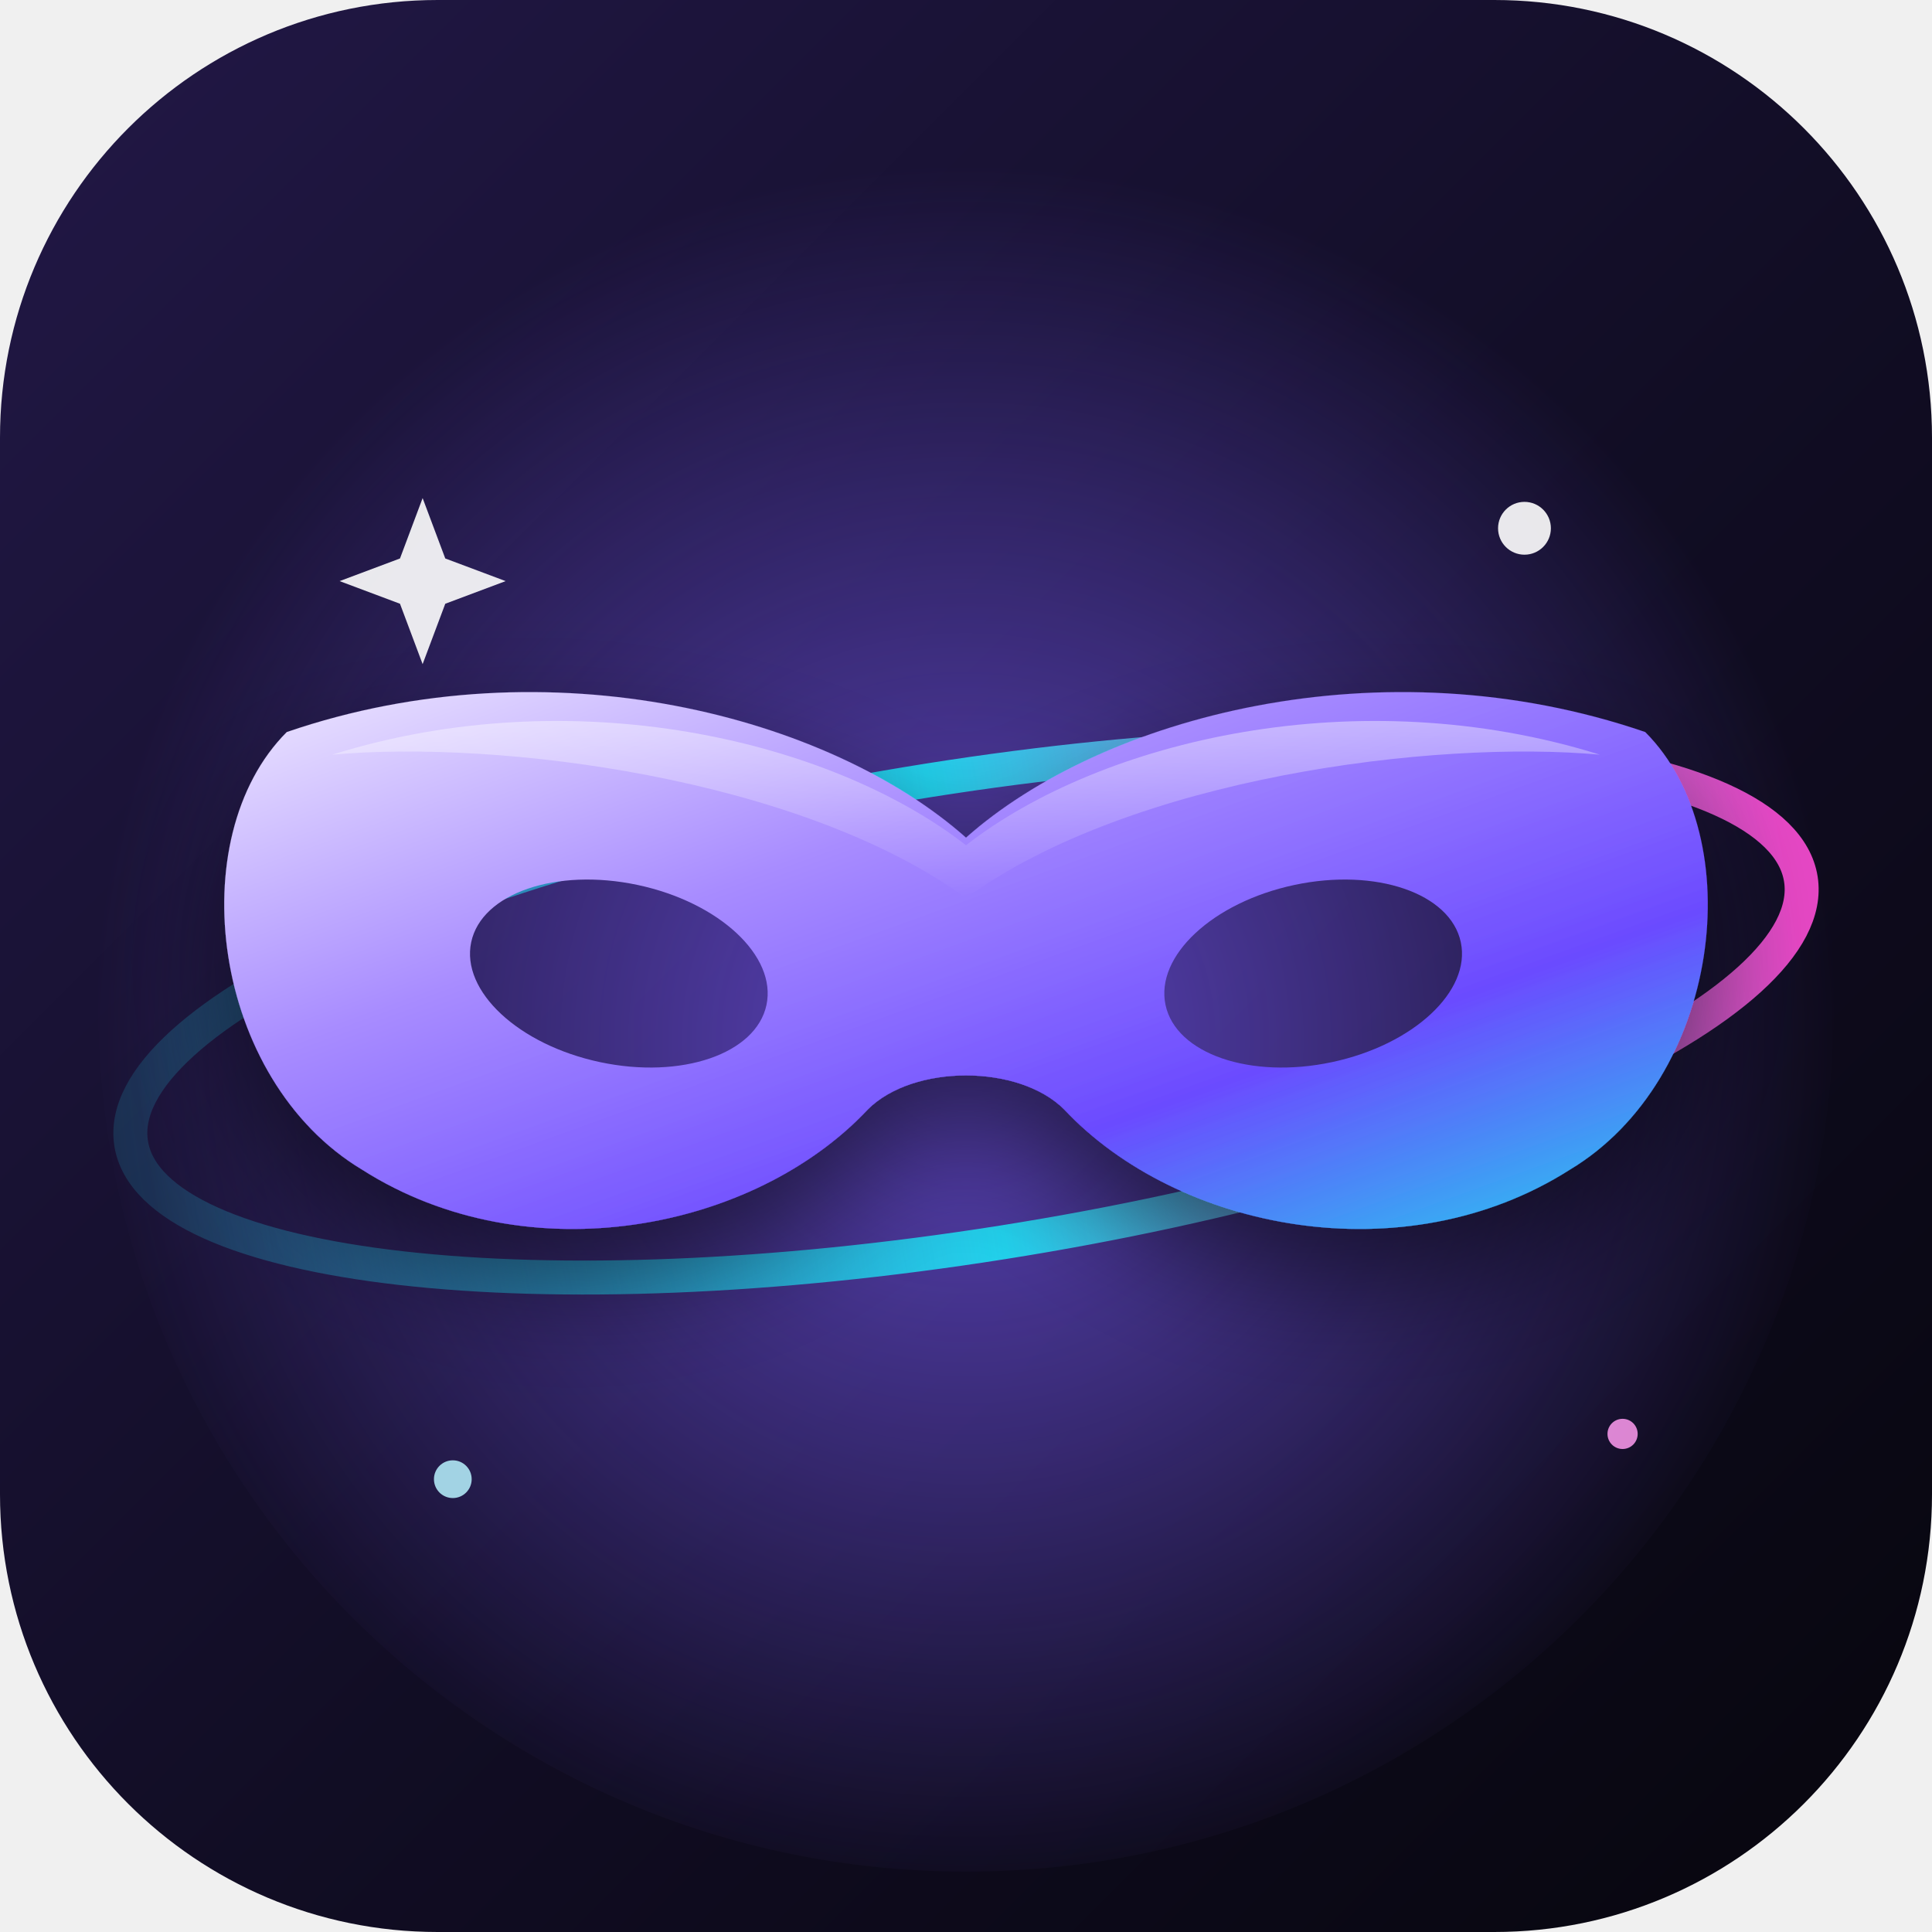
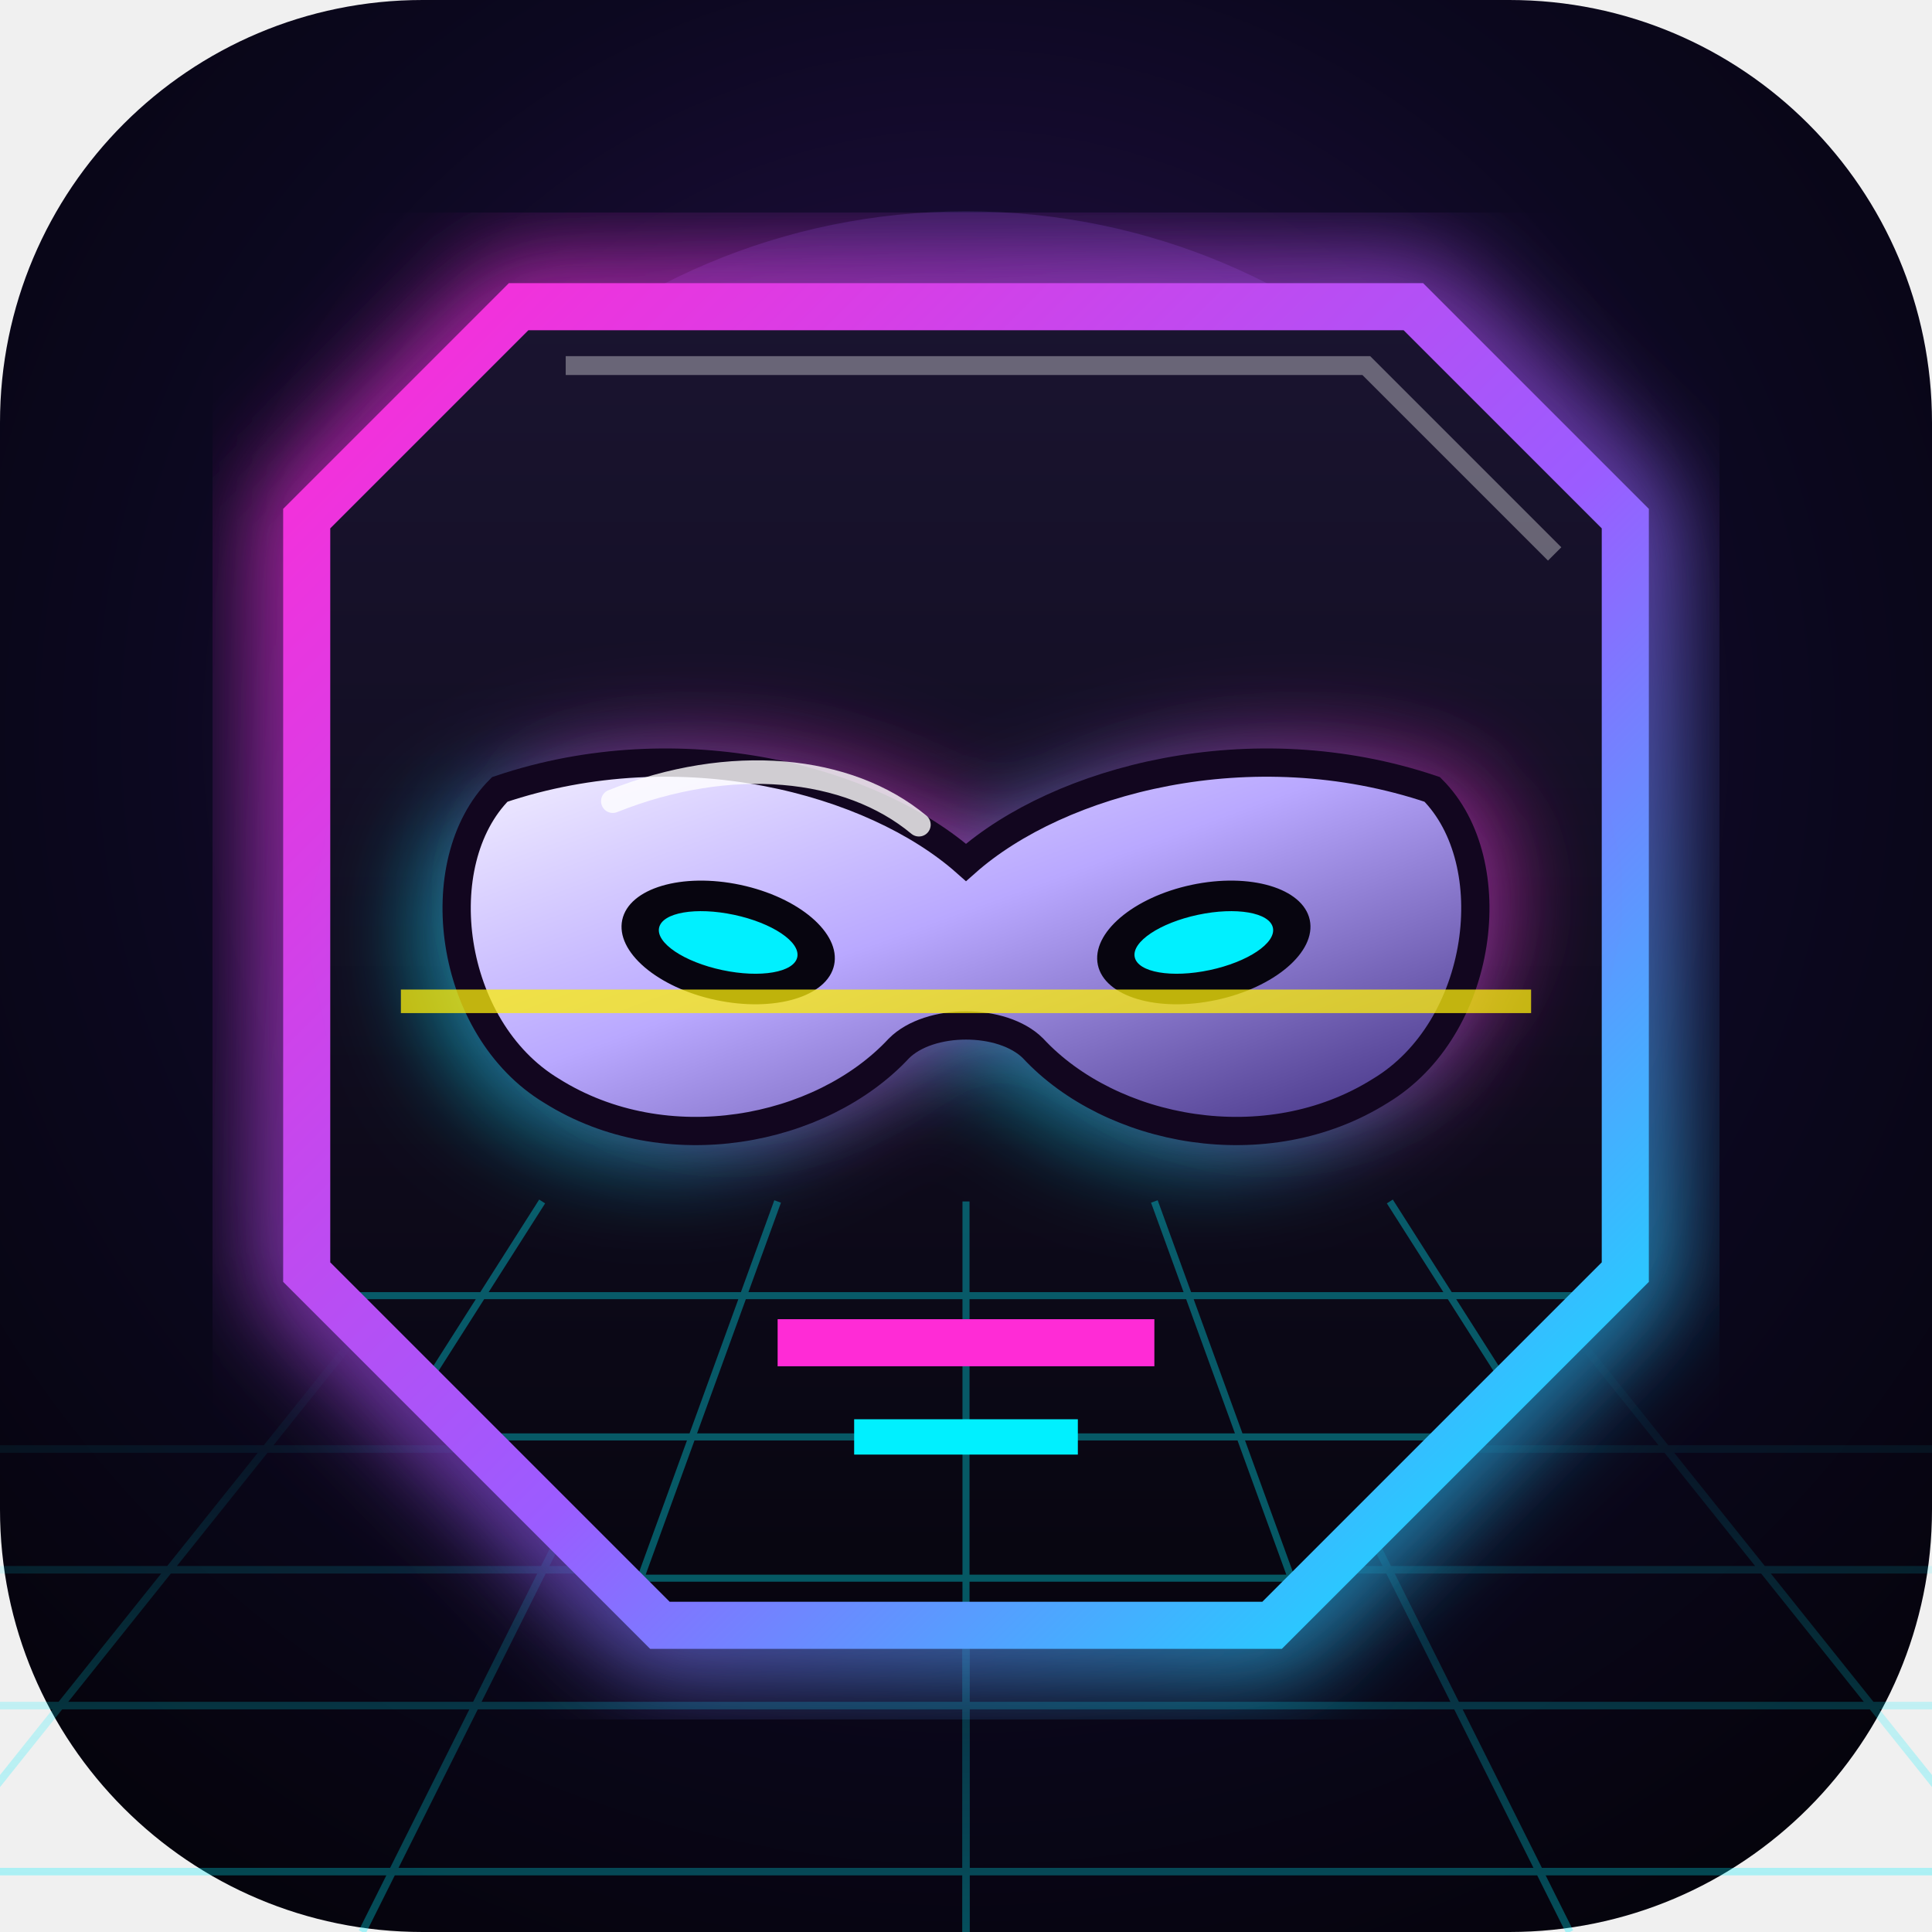
- <svg xmlns="http://www.w3.org/2000/svg" viewBox="0 0 512 512">
+ <svg xmlns="http://www.w3.org/2000/svg" viewBox="0 0 128 128" width="512" height="512">
  <defs>
-     <linearGradient id="bg" x1="0" y1="0" x2="1" y2="1">
-       <stop offset="0" stop-color="#221847" />
-       <stop offset="0.55" stop-color="#110d24" />
-       <stop offset="1" stop-color="#07060d" />
+     <radialGradient id="bgg" cx="50%" cy="38%" r="75%">
+       <stop offset="0" stop-color="#2a1250" />
+       <stop offset=".55" stop-color="#0c0820" />
+       <stop offset="1" stop-color="#040309" />
+     </radialGradient>
+     <linearGradient id="floor" x1="0" y1="0" x2="0" y2="1">
+       <stop offset="0" stop-color="#00f0ff" stop-opacity="0" />
+       <stop offset="1" stop-color="#00f0ff" stop-opacity=".45" />
    </linearGradient>
-     <linearGradient id="mask" x1="0" y1="0" x2="1" y2="1">
-       <stop offset="0" stop-color="#efe9ff" />
-       <stop offset="0.35" stop-color="#a88cff" />
-       <stop offset="0.7" stop-color="#6b4bff" />
-       <stop offset="1" stop-color="#22d3ee" />
-     </linearGradient>
-     <linearGradient id="ring" x1="0" y1="0" x2="1" y2="0">
-       <stop offset="0" stop-color="#22d3ee" stop-opacity="0.15" />
-       <stop offset="0.5" stop-color="#22d3ee" />
-       <stop offset="1" stop-color="#ff4fd8" stop-opacity="0.9" />
-     </linearGradient>
-     <radialGradient id="glow" cx="0.5" cy="0.52" r="0.5">
-       <stop offset="0" stop-color="#7c5cff" stop-opacity="0.7" />
-       <stop offset="1" stop-color="#7c5cff" stop-opacity="0" />
-     </radialGradient>
-     <linearGradient id="gloss" x1="0" y1="0" x2="0" y2="1">
-       <stop offset="0" stop-color="#fff" stop-opacity="0.75" />
-       <stop offset="1" stop-color="#fff" stop-opacity="0" />
-     </linearGradient>
-     <mask id="holes" maskUnits="userSpaceOnUse" x="0" y="0" width="512" height="512">
-       <rect width="512" height="512" fill="#fff" />
-       <ellipse cx="348" cy="258" rx="40" ry="24" transform="rotate(-12 348 258)" fill="#000" />
-       <ellipse cx="164" cy="258" rx="40" ry="24" transform="rotate(12 164 258)" fill="#000" />
-     </mask>
-     <filter id="shadow" filterUnits="userSpaceOnUse" x="0" y="0" width="512" height="512">
-       <feDropShadow dx="0" dy="14" stdDeviation="16" flood-color="#000" flood-opacity="0.55" />
-     </filter>
  </defs>
-   <rect width="512" height="512" rx="116" fill="url(#bg)" />
-   <circle cx="256" cy="266" r="230" fill="url(#glow)" />
-   <ellipse cx="256" cy="268" rx="224" ry="62" fill="none" stroke="url(#ring)" stroke-width="9" transform="rotate(-9 256 268)" />
-   <g mask="url(#holes)" filter="url(#shadow)">
-     <path fill="url(#mask)" d="M256 222 C292 190 366 170 436 194 C464 222 456 286 416 310 C372 338 312 326 282 294 C270 282 242 282 230 294 C200 326 140 338 96 310 C56 286 48 222 76 194 C146 170 220 190 256 222 Z" />
-     <path fill="url(#gloss)" opacity="0.55" d="M256 224 C292 196 360 180 424 200 C380 196 300 206 256 238 C212 206 132 196 88 200 C152 180 220 196 256 224 Z" />
+   <rect width="128" height="128" rx="28" fill="url(#bgg)" />
+   <g stroke="url(#floor)" stroke-width=".5" opacity=".7">
+     <path d="M0 96H128M0 104H128M0 113H128M0 124H128M64 88V128M44 88 24 128M84 88 104 128M24 88-8 128M104 88 136 128" />
  </g>
-   <circle cx="404" cy="140" r="7" fill="#fff" opacity="0.9" />
-   <circle cx="120" cy="392" r="5" fill="#b9f3ff" opacity="0.85" />
-   <circle cx="430" cy="380" r="4" fill="#ff9bf0" opacity="0.85" />
-   <path d="M112 132 l6 16 16 6 -16 6 -6 16 -6 -16 -16 -6 16 -6z" fill="#fff" opacity="0.9" />
+   <circle cx="64" cy="58" r="44" fill="#9b5cff" opacity=".18" />
+   <svg x="14.08" y="14.08" width="99.84" height="99.84" viewBox="0 0 128 128" aria-hidden="true">
+     <defs>
+       <linearGradient id="rim-ai" x1="0" y1="0" x2="1" y2="1">
+         <stop offset="0" stop-color="#ff2bd6" />
+         <stop offset=".55" stop-color="#9b5cff" />
+         <stop offset="1" stop-color="#00f0ff" />
+       </linearGradient>
+       <linearGradient id="core-ai" x1="0" y1="0" x2="0" y2="1">
+         <stop offset="0" stop-color="#1a1430" />
+         <stop offset="1" stop-color="#07050f" />
+       </linearGradient>
+       <linearGradient id="mask-ai" x1="0" y1="0" x2="1" y2="1">
+         <stop offset="0" stop-color="#f4f1ff" />
+         <stop offset=".45" stop-color="#b9a8ff" />
+         <stop offset="1" stop-color="#3b2a7a" />
+       </linearGradient>
+       <filter id="blur-ai" x="-30%" y="-30%" width="160%" height="160%">
+         <feGaussianBlur stdDeviation="4" />
+       </filter>
+       <clipPath id="clip-ai">
+         <path d="M26 8H102L120 26V90L90 120H38L8 90V26Z" />
+       </clipPath>
+     </defs>
+     <path d="M26 8H102L120 26V90L90 120H38L8 90V26Z" fill="none" stroke="url(#rim-ai)" stroke-width="8" opacity=".75" filter="url(#blur-ai)" />
+     <path d="M26 8H102L120 26V90L90 120H38L8 90V26Z" fill="url(#core-ai)" />
+     <g clip-path="url(#clip-ai)" opacity=".35" stroke="#00f0ff" stroke-width=".6">
+       <path d="M8 92H120M8 104H120M8 116H120M28 84 0 128M48 84 32 128M64 84V128M80 84 96 128M100 84 128 128" />
+     </g>
+     <path d="M26 8H102L120 26V90L90 120H38L8 90V26Z" fill="none" stroke="url(#rim-ai)" stroke-width="4" />
+     <path d="M30 13H98L114 29" fill="none" stroke="#fff" stroke-opacity=".35" stroke-width="1.6" />
+     <path d="M64 55.2C71.9 48.2 88.2 43.8 103.6 49C109.8 55.2 108 69.3 99.2 74.6C89.5 80.7 76.3 78.1 69.7 71C67.1 68.4 60.9 68.4 58.3 71C51.7 78.1 38.5 80.7 28.8 74.6C20 69.3 18.2 55.2 24.4 49C39.8 43.8 56.1 48.2 64 55.2Z" fill="#00f0ff" opacity=".55" filter="url(#blur-ai)" transform="translate(-3 2)" />
+     <path d="M64 55.2C71.9 48.2 88.2 43.8 103.6 49C109.8 55.2 108 69.3 99.2 74.6C89.5 80.7 76.3 78.1 69.7 71C67.1 68.4 60.9 68.4 58.3 71C51.7 78.1 38.5 80.7 28.8 74.6C20 69.3 18.2 55.2 24.4 49C39.8 43.8 56.1 48.2 64 55.2Z" fill="#ff2bd6" opacity=".55" filter="url(#blur-ai)" transform="translate(3 -1)" />
+     <path d="M64 55.2C71.9 48.2 88.2 43.8 103.6 49C109.8 55.2 108 69.3 99.2 74.6C89.5 80.7 76.3 78.1 69.7 71C67.1 68.4 60.9 68.4 58.3 71C51.7 78.1 38.5 80.7 28.8 74.6C20 69.3 18.2 55.2 24.4 49C39.8 43.8 56.1 48.2 64 55.2Z" fill="url(#mask-ai)" stroke="#12061f" stroke-width="2.4" />
+     <ellipse cx="43.8" cy="62" rx="9.2" ry="5" transform="rotate(12 43.8 62)" fill="#07050f" />
+     <ellipse cx="84.2" cy="62" rx="9.2" ry="5" transform="rotate(-12 84.2 62)" fill="#07050f" />
+     <ellipse cx="43.8" cy="62" rx="6" ry="2.4" transform="rotate(12 43.8 62)" fill="#00f0ff" />
+     <ellipse cx="84.2" cy="62" rx="6" ry="2.4" transform="rotate(-12 84.2 62)" fill="#00f0ff" />
+     <path d="M34 50C44 46 54 47 60 52" fill="none" stroke="#fff" stroke-width="2" stroke-linecap="round" opacity=".8" />
+     <rect x="16" y="66" width="96" height="2" fill="#fcee0a" opacity=".75" />
+     <path d="M50 96H78" stroke="#ff2bd6" stroke-width="4" stroke-linecap="square" />
+     <path d="M56 104H72" stroke="#00f0ff" stroke-width="3" stroke-linecap="square" />
+   </svg>
</svg>
